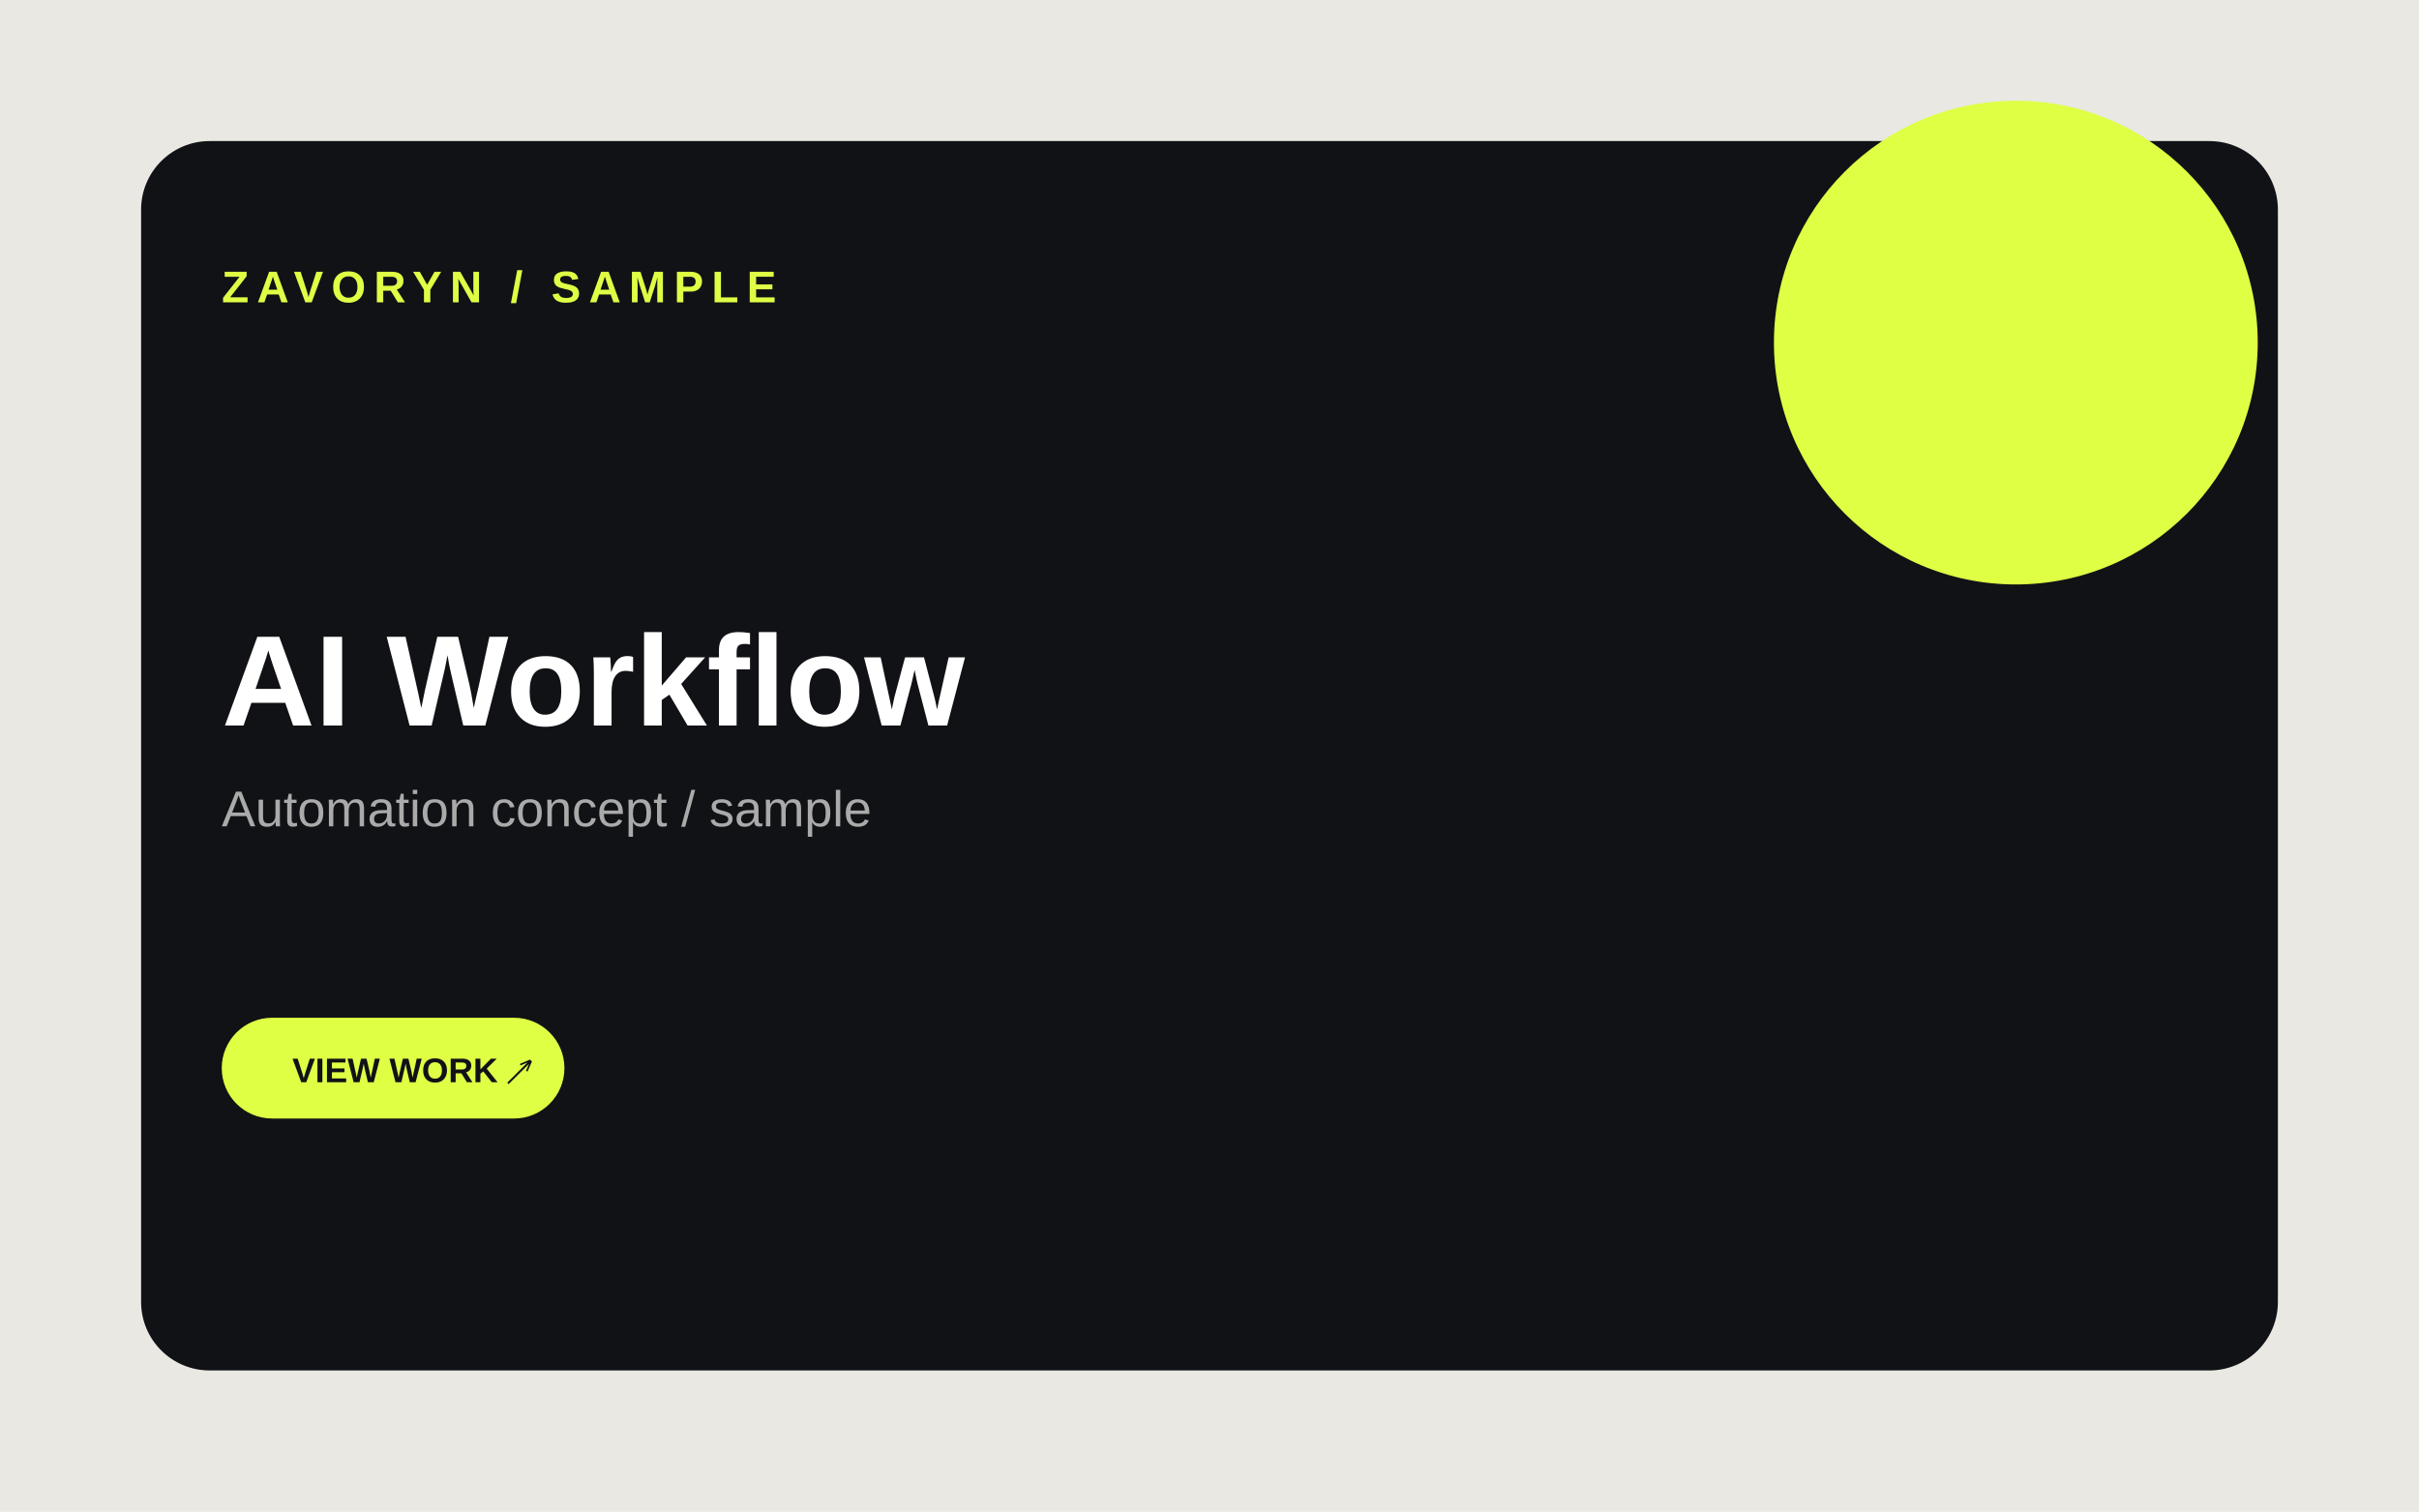
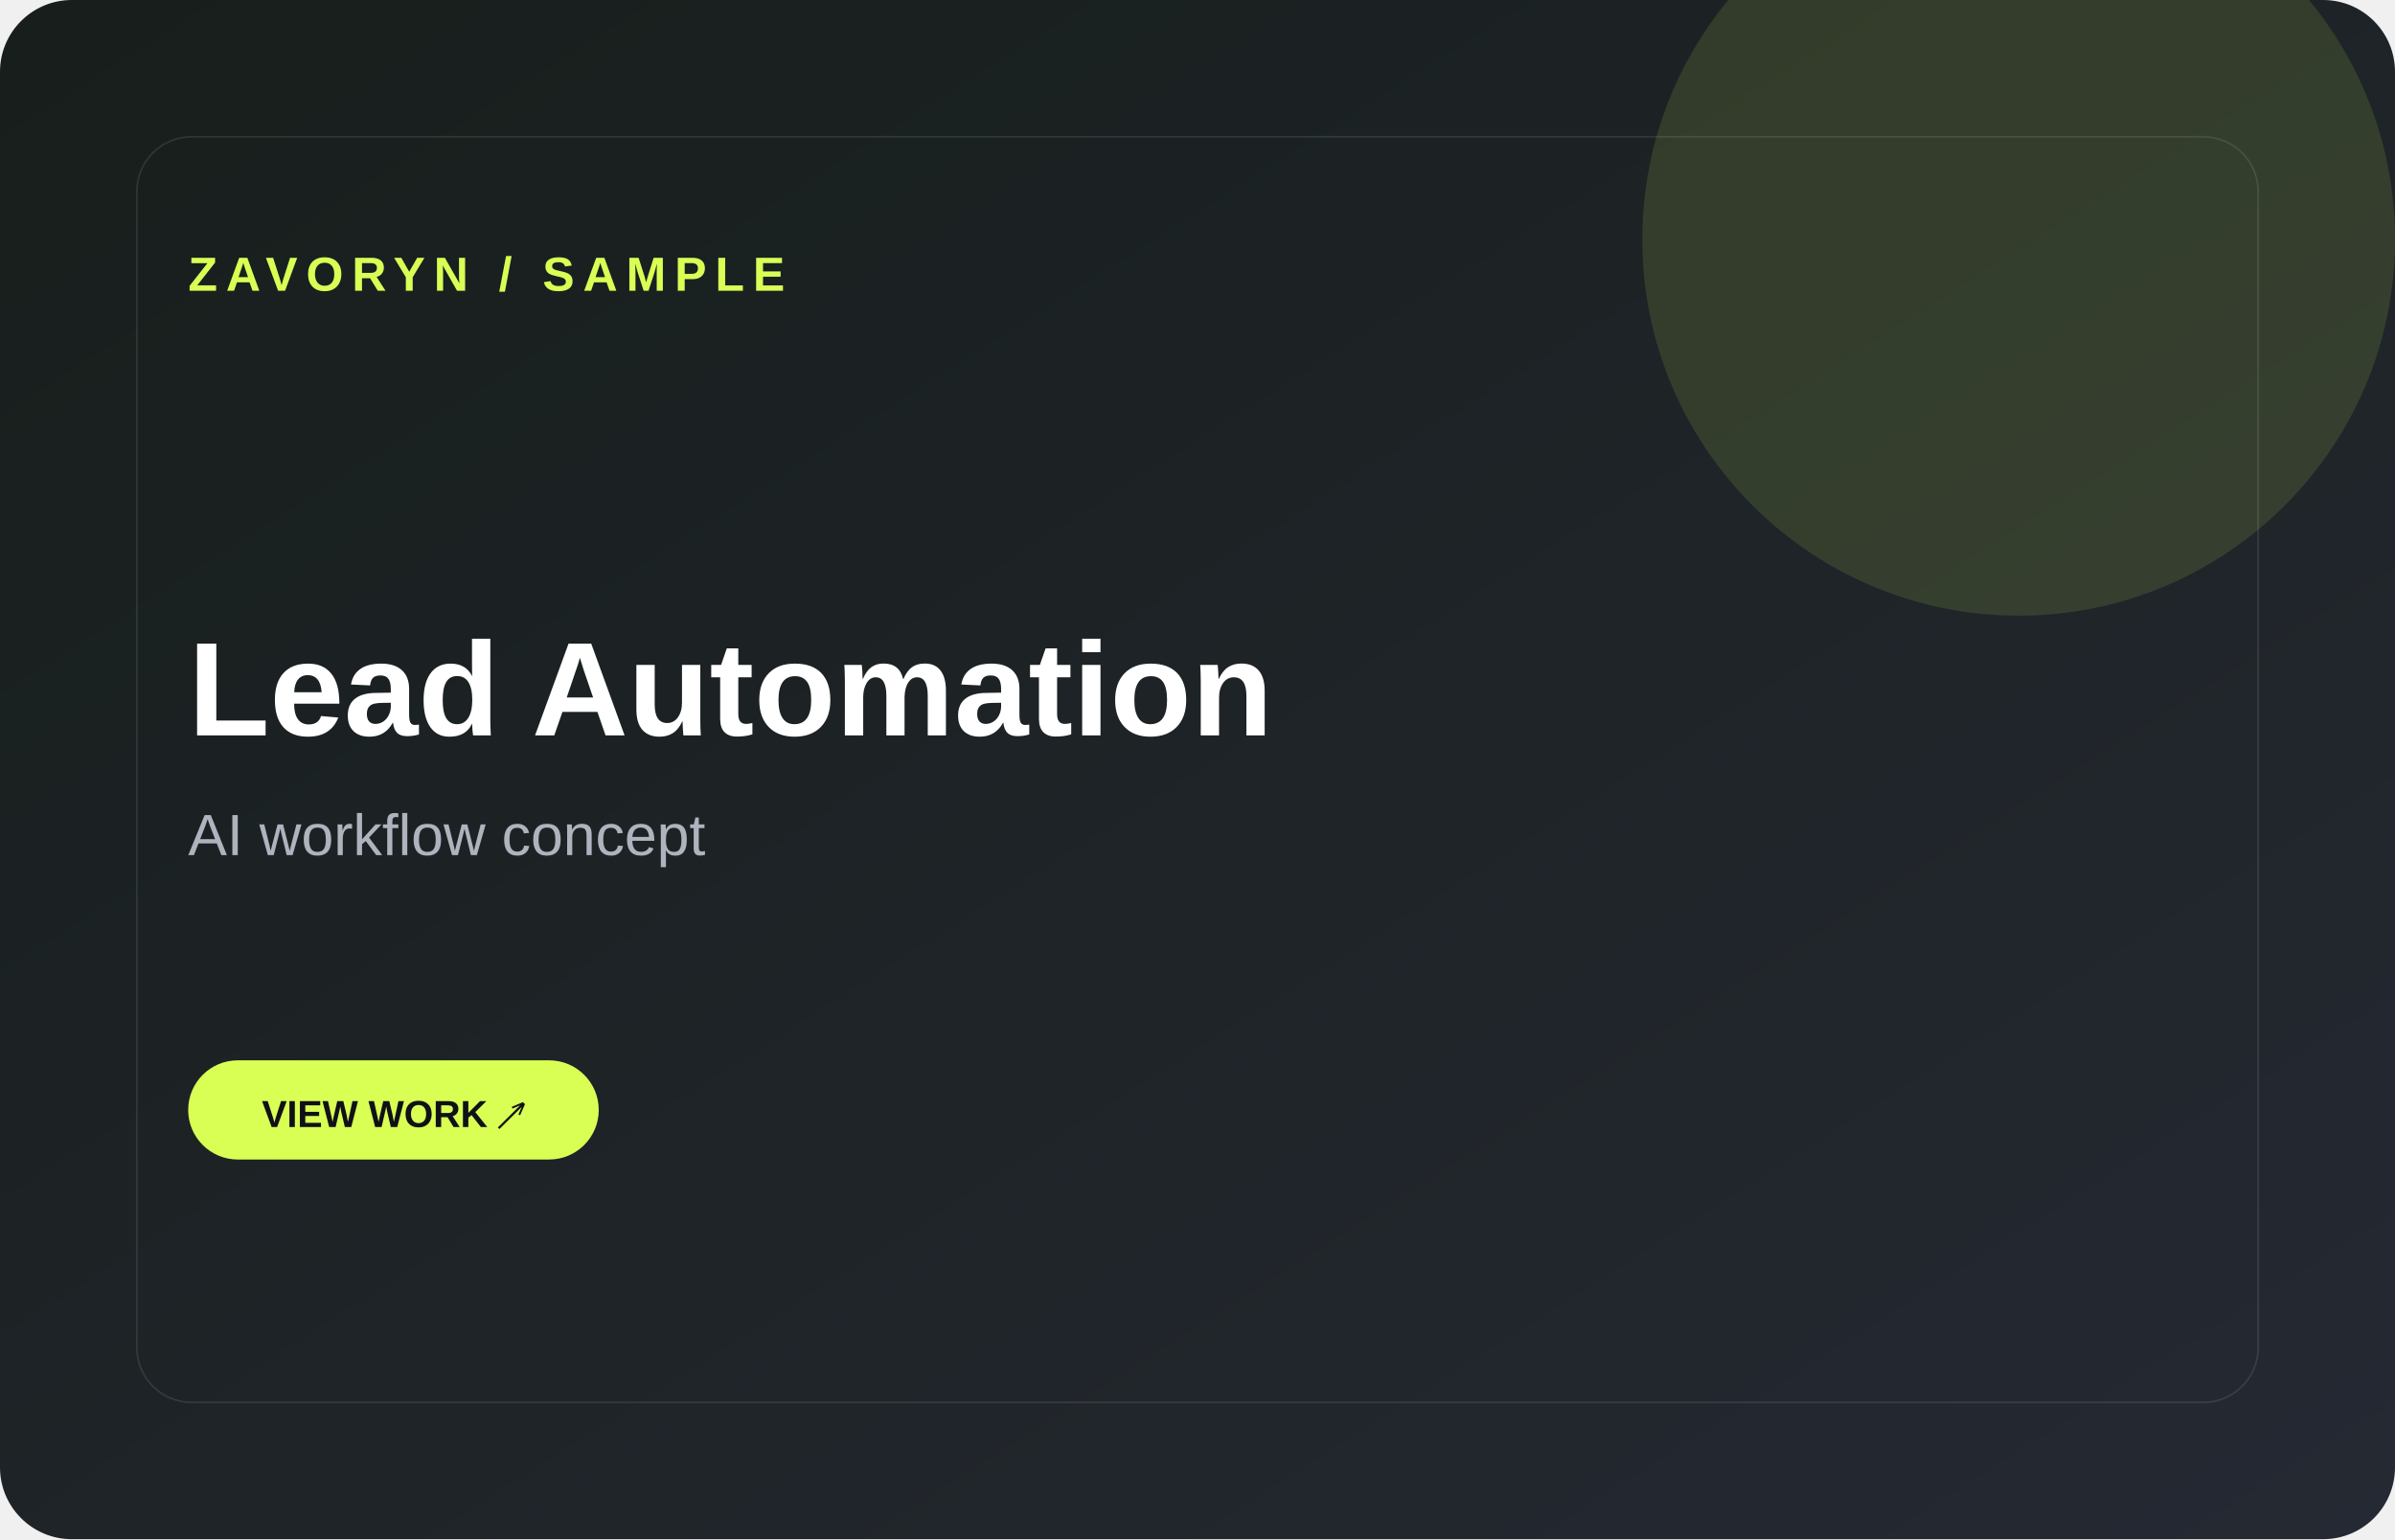
- <svg xmlns="http://www.w3.org/2000/svg" viewBox="0 0 1200 750">
-   <rect width="1200" height="750" fill="#e9e8e2" />
-   <rect x="70" y="70" width="1060" height="610" rx="34" fill="#111216" />
-   <circle cx="1000" cy="170" r="120" fill="#dfff45" />
-   <text x="110" y="150" fill="#dfff45" font-family="Arial" font-size="22" font-weight="700" letter-spacing="4">ZAVORYN / SAMPLE</text>
-   <text x="110" y="360" fill="#fff" font-family="Arial" font-size="64" font-weight="700">AI Workflow</text>
-   <text x="110" y="410" fill="#aaa" font-family="Arial" font-size="25">Automation concept / sample</text>
-   <rect x="110" y="505" width="170" height="50" rx="25" fill="#dfff45" />
-   <text x="145" y="537" fill="#111216" font-family="Arial" font-size="17" font-weight="700">VIEW WORK ↗</text>
+ <svg xmlns="http://www.w3.org/2000/svg" width="1400" height="900" viewBox="0 0 1400 900">
+   <defs>
+     <linearGradient id="g" x1="0" y1="0" x2="1" y2="1">
+       <stop stop-color="#171e1b" />
+       <stop offset="1" stop-color="#252933" />
+     </linearGradient>
+   </defs>
+   <rect width="1400" height="900" rx="42" fill="url(#g)" />
+   <circle cx="1180" cy="140" r="220" fill="#d9ff55" opacity=".12" />
+   <rect x="80" y="80" width="1240" height="740" rx="32" fill="none" stroke="#ffffff" opacity=".1" />
+   <text x="110" y="170" fill="#d9ff55" font-family="Arial" font-size="28" font-weight="700" letter-spacing="5">ZAVORYN / SAMPLE</text>
+   <text x="110" y="430" fill="#fff" font-family="Arial" font-size="78" font-weight="700">Lead Automation</text>
+   <text x="110" y="500" fill="#aeb3bd" font-family="Arial" font-size="34">AI workflow concept</text>
+   <rect x="110" y="620" width="240" height="58" rx="29" fill="#d9ff55" />
+   <text x="230" y="659" text-anchor="middle" fill="#101116" font-family="Arial" font-size="22" font-weight="700">VIEW WORK ↗</text>
</svg>
